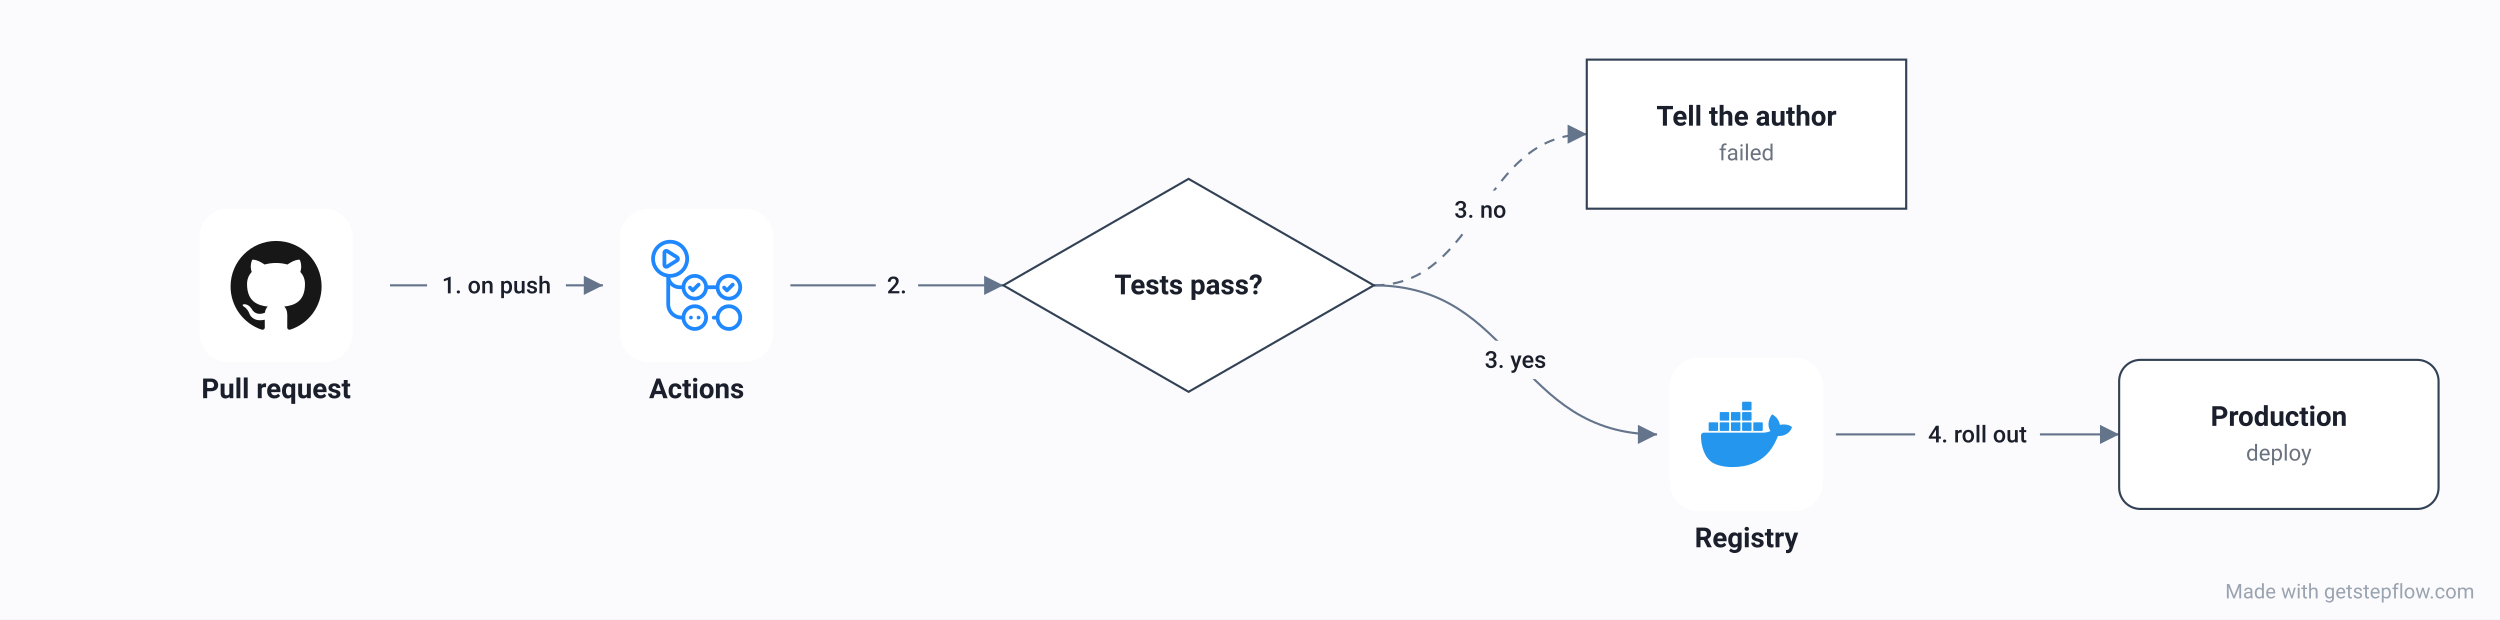
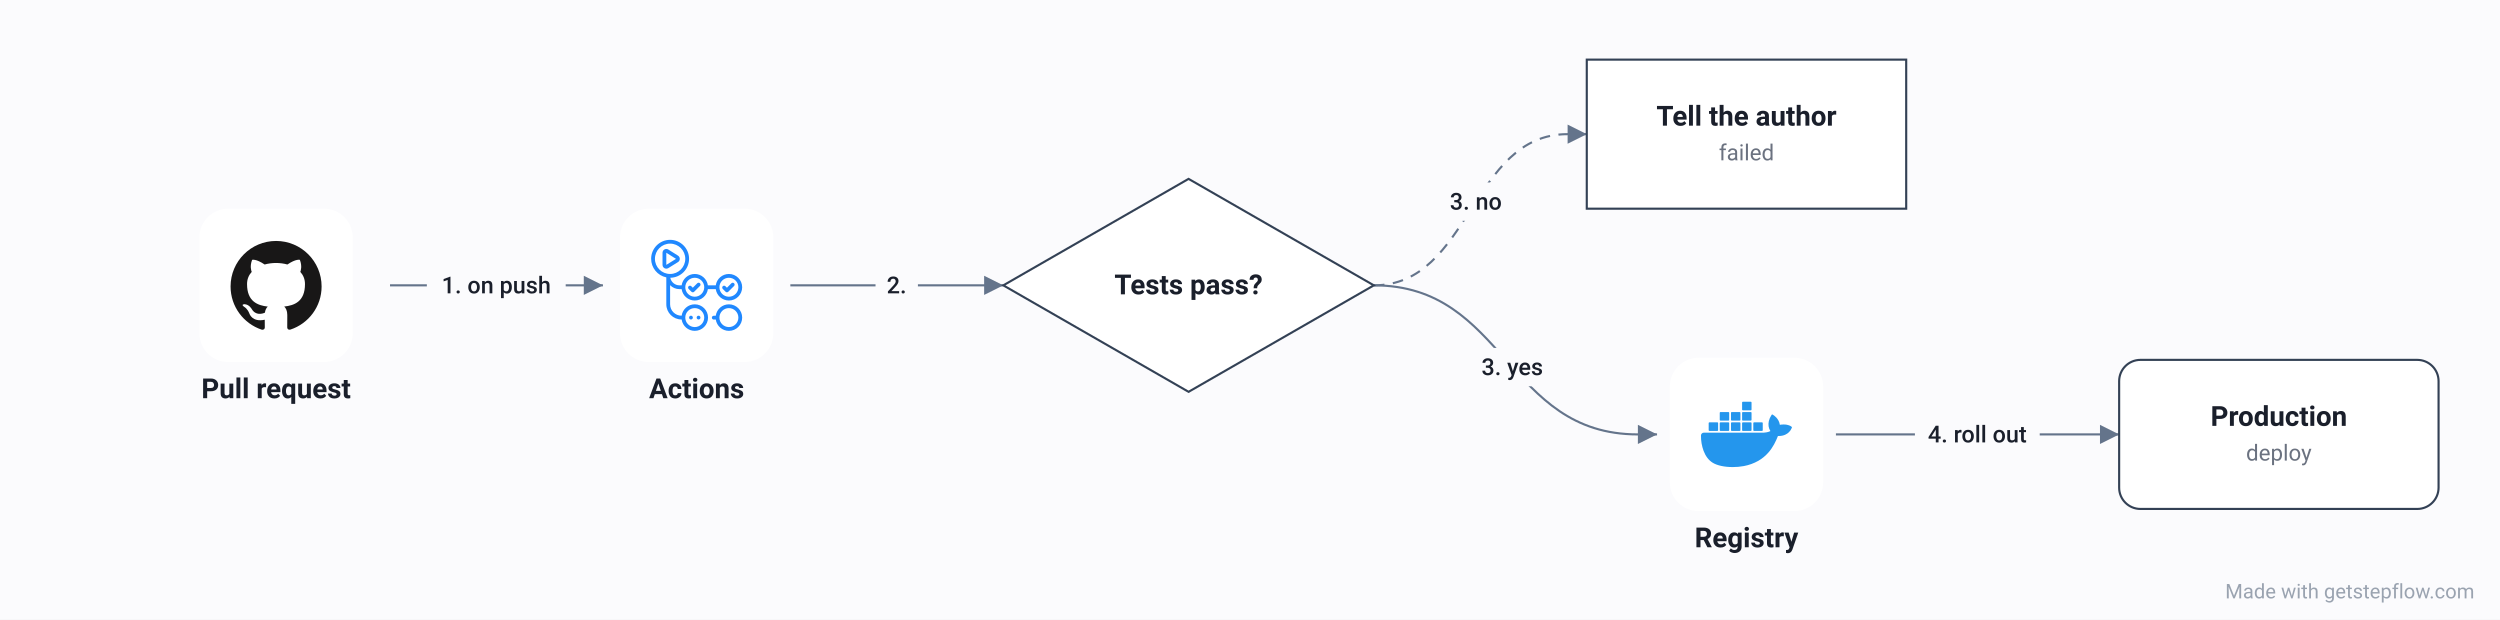
<svg xmlns="http://www.w3.org/2000/svg" viewBox="0 0 1174 291" width="1174" height="291" role="img">
  <style>
.bg{fill:#fbfbfd}.nf{fill:#ffffff}.ns{stroke:#334155}
.lbl{fill:#1a1f2b}.sub{fill:#6b7280}.edg{stroke:#64748b}.arw{fill:#64748b}
.elb{fill:#1a1f2b}.ebg{fill:#fbfbfd}.wm{fill:#9aa3b0}
.pkt{fill:#64748b;stroke:#fbfbfd}.frm{stroke:#d8dce3}.frm-name{fill:#6b7280}.ico{color:#1a1f2b}
@media(prefers-color-scheme:dark){
.bg{fill:#0d1117}.nf{fill:#161b22}.ns{stroke:#cbd5e1}
.lbl{fill:#e6edf3}.sub{fill:#8b949e}.edg{stroke:#94a3b8}.arw{fill:#94a3b8}
.elb{fill:#e6edf3}.ebg{fill:#0d1117}.wm{fill:#6e7681}
.pkt{fill:#94a3b8;stroke:#0d1117}.frm{stroke:#2d333b}.frm-name{fill:#8b949e}.ico{color:#e6edf3}}
text{font-family:ui-sans-serif,-apple-system,BlinkMacSystemFont,"Segoe UI",Roboto,"Helvetica Neue",Arial,sans-serif}
</style>
  <defs>
    <symbol id="ic-apps-github" viewBox="0 0 64 64">
      <rect width="64" height="64" rx="12" fill="#fff" />
      <path transform="translate(13 13) scale(1.5833)" fill="#181717" d="M12 .297c-6.63 0-12 5.373-12 12 0 5.303 3.438 9.8 8.205 11.385.6.113.82-.258.82-.577 0-.285-.01-1.04-.015-2.04-3.338.724-4.042-1.61-4.042-1.61C4.422 18.07 3.633 17.7 3.633 17.7c-1.087-.744.084-.729.084-.729 1.205.084 1.838 1.236 1.838 1.236 1.07 1.835 2.809 1.305 3.495.998.108-.776.417-1.305.76-1.605-2.665-.3-5.466-1.332-5.466-5.93 0-1.31.465-2.38 1.235-3.22-.135-.303-.54-1.523.105-3.176 0 0 1.005-.322 3.3 1.23.96-.267 1.98-.399 3-.405 1.02.006 2.04.138 3 .405 2.28-1.552 3.285-1.23 3.285-1.23.645 1.653.24 2.873.12 3.176.765.84 1.23 1.91 1.23 3.22 0 4.61-2.805 5.625-5.475 5.92.42.36.81 1.096.81 2.22 0 1.606-.015 2.896-.015 3.286 0 .315.21.69.825.57C20.565 22.092 24 17.592 24 12.297c0-6.627-5.373-12-12-12" />
    </symbol>
    <symbol id="ic-apps-githubactions" viewBox="0 0 64 64">
      <rect width="64" height="64" rx="12" fill="#fff" />
      <path transform="translate(13 13) scale(1.5833)" fill="#2088FF" d="M10.984 13.836a.5.5 0 0 1-.353-.146l-.745-.743a.5.5 0 1 1 .706-.708l.392.391 1.181-1.18a.5.5 0 0 1 .708.707l-1.535 1.533a.504.504 0 0 1-.354.146zm9.353-.147l1.534-1.532a.5.5 0 0 0-.707-.707l-1.181 1.18-.392-.391a.5.5 0 1 0-.706.708l.746.743a.497.497 0 0 0 .706-.001zM4.527 7.452l2.557-1.585A1 1 0 0 0 7.09 4.17L4.533 2.56A1 1 0 0 0 3 3.406v3.196a1.001 1.001 0 0 0 1.527.85zm2.03-2.436L4 6.602V3.406l2.557 1.61zM24 12.5c0 1.93-1.57 3.5-3.5 3.5a3.503 3.503 0 0 1-3.46-3h-2.08a3.503 3.503 0 0 1-3.46 3 3.502 3.502 0 0 1-3.46-3h-.558c-.972 0-1.85-.399-2.482-1.042V17c0 1.654 1.346 3 3 3h.04c.244-1.693 1.7-3 3.46-3 1.93 0 3.5 1.57 3.5 3.5S13.43 24 11.5 24a3.502 3.502 0 0 1-3.46-3H8c-2.206 0-4-1.794-4-4V9.899A5.008 5.008 0 0 1 0 5c0-2.757 2.243-5 5-5s5 2.243 5 5a5.005 5.005 0 0 1-4.952 4.998A2.482 2.482 0 0 0 7.482 12h.558c.244-1.693 1.7-3 3.46-3a3.502 3.502 0 0 1 3.46 3h2.08a3.503 3.503 0 0 1 3.46-3c1.93 0 3.5 1.57 3.5 3.5zm-15 8c0 1.378 1.122 2.5 2.5 2.5s2.5-1.122 2.5-2.5-1.122-2.5-2.5-2.5S9 19.122 9 20.5zM5 9c2.206 0 4-1.794 4-4S7.206 1 5 1 1 2.794 1 5s1.794 4 4 4zm9 3.5c0-1.378-1.122-2.5-2.5-2.5S9 11.122 9 12.5s1.122 2.5 2.5 2.5 2.5-1.122 2.5-2.5zm9 0c0-1.378-1.122-2.5-2.5-2.5S18 11.122 18 12.5s1.122 2.5 2.5 2.5 2.5-1.122 2.5-2.5zm-13 8a.5.5 0 1 0 1 0 .5.5 0 0 0-1 0zm2 0a.5.5 0 1 0 1 0 .5.5 0 0 0-1 0zm12 0c0 1.93-1.57 3.5-3.5 3.5a3.503 3.503 0 0 1-3.46-3.002c-.007.001-.013.005-.021.005l-.506.017h-.017a.5.5 0 0 1-.016-.999l.506-.017c.018-.002.035.006.052.007A3.503 3.503 0 0 1 20.5 17c1.93 0 3.5 1.57 3.5 3.5zm-1 0c0-1.378-1.122-2.5-2.5-2.5S18 19.122 18 20.5s1.122 2.5 2.5 2.5 2.5-1.122 2.5-2.5z" />
    </symbol>
    <symbol id="ic-apps-docker" viewBox="0 0 64 64">
      <rect width="64" height="64" rx="12" fill="#fff" />
      <path transform="translate(13 13) scale(1.5833)" fill="#2496ED" d="M13.983 11.078h2.119a.186.186 0 00.186-.185V9.006a.186.186 0 00-.186-.186h-2.119a.185.185 0 00-.185.185v1.888c0 .102.083.185.185.185m-2.954-5.43h2.118a.186.186 0 00.186-.186V3.574a.186.186 0 00-.186-.185h-2.118a.185.185 0 00-.185.185v1.888c0 .102.082.185.185.185m0 2.716h2.118a.187.187 0 00.186-.186V6.29a.186.186 0 00-.186-.185h-2.118a.185.185 0 00-.185.185v1.887c0 .102.082.185.185.186m-2.93 0h2.12a.186.186 0 00.184-.186V6.29a.185.185 0 00-.185-.185H8.1a.185.185 0 00-.185.185v1.887c0 .102.083.185.185.186m-2.964 0h2.119a.186.186 0 00.185-.186V6.29a.185.185 0 00-.185-.185H5.136a.186.186 0 00-.186.185v1.887c0 .102.084.185.186.186m5.893 2.715h2.118a.186.186 0 00.186-.185V9.006a.186.186 0 00-.186-.186h-2.118a.185.185 0 00-.185.185v1.888c0 .102.082.185.185.185m-2.93 0h2.12a.185.185 0 00.184-.185V9.006a.185.185 0 00-.184-.186h-2.12a.185.185 0 00-.184.185v1.888c0 .102.083.185.185.185m-2.964 0h2.119a.185.185 0 00.185-.185V9.006a.185.185 0 00-.184-.186h-2.12a.186.186 0 00-.186.186v1.887c0 .102.084.185.186.185m-2.92 0h2.12a.185.185 0 00.184-.185V9.006a.185.185 0 00-.184-.186h-2.12a.185.185 0 00-.184.185v1.888c0 .102.082.185.185.185M23.763 9.89c-.065-.051-.672-.51-1.954-.51-.338.001-.676.03-1.01.087-.248-1.7-1.653-2.53-1.716-2.566l-.344-.199-.226.327c-.284.438-.49.922-.612 1.43-.23.97-.09 1.882.403 2.661-.595.332-1.55.413-1.744.42H.751a.751.751 0 00-.75.748 11.376 11.376 0 00.692 4.062c.545 1.428 1.355 2.48 2.41 3.124 1.18.723 3.1 1.137 5.275 1.137.983.003 1.963-.086 2.93-.266a12.248 12.248 0 003.823-1.389c.98-.567 1.86-1.288 2.61-2.136 1.252-1.418 1.998-2.997 2.553-4.4h.221c1.372 0 2.215-.549 2.68-1.009.309-.293.55-.65.707-1.046l.098-.288Z" />
    </symbol>
    <marker id="ah-l1" viewBox="0 0 8 8" refX="8" refY="4" markerWidth="9" markerHeight="9" orient="auto">
      <path d="M0,0 L8,4 L0,8 z" class="arw" />
    </marker>
    <marker id="ah-l2" viewBox="0 0 8 8" refX="8" refY="4" markerWidth="9" markerHeight="9" orient="auto">
      <path d="M0,0 L8,4 L0,8 z" class="arw" />
    </marker>
    <marker id="ah-l3" viewBox="0 0 8 8" refX="8" refY="4" markerWidth="9" markerHeight="9" orient="auto">
      <path d="M0,0 L8,4 L0,8 z" class="arw" />
    </marker>
    <marker id="ah-l4" viewBox="0 0 8 8" refX="8" refY="4" markerWidth="9" markerHeight="9" orient="auto">
      <path d="M0,0 L8,4 L0,8 z" class="arw" />
    </marker>
    <marker id="ah-l5" viewBox="0 0 8 8" refX="8" refY="4" markerWidth="9" markerHeight="9" orient="auto">
      <path d="M0,0 L8,4 L0,8 z" class="arw" />
    </marker>
  </defs>
  <rect class="bg" width="1174" height="291" />
  <g transform="translate(76.15,28)">
-     <path class="edg" d="M107,106 C157,106 157,106 207,106" fill="none" stroke-width="1" marker-end="url(#ah-l1)" />
-     <path class="edg" d="M295,106 C345,106 345,106 395,106" fill="none" stroke-width="1" marker-end="url(#ah-l2)" />
-     <path class="edg" d="M569,106 C635.5,106 635.5,176 702,176" fill="none" stroke-width="1" marker-end="url(#ah-l3)" />
-     <path class="edg" d="M786,176 C852.5,176 852.5,176 919,176" fill="none" stroke-width="1" marker-end="url(#ah-l4)" />
-     <path class="edg" d="M569,106 C619,106 619,35 669,35" fill="none" stroke-width="1" stroke-dasharray="5 4" marker-end="url(#ah-l5)" />
+     <path class="edg" d="M107,106 C152.5,106 152.5,106 198,106 L207,106" fill="none" stroke-width="1" marker-end="url(#ah-l1)" />
+     <path class="edg" d="M295,106 C340.5,106 340.5,106 386,106 L395,106" fill="none" stroke-width="1" marker-end="url(#ah-l2)" />
+     <path class="edg" d="M569,106 C631,106 631,176 693,176 L702,176" fill="none" stroke-width="1" marker-end="url(#ah-l3)" />
+     <path class="edg" d="M786,176 C848,176 848,176 910,176 L919,176" fill="none" stroke-width="1" marker-end="url(#ah-l4)" />
+     <path class="edg" d="M569,106 C614.5,106 614.5,35 660,35 L669,35" fill="none" stroke-width="1" stroke-dasharray="5 4" marker-end="url(#ah-l5)" />
    <g transform="translate(0,70)">
      <use href="#ic-apps-github" width="107" height="72" />
      <text class="lbl" x="53.5" y="89.0" text-anchor="middle" font-size="13" font-weight="600" textLength="75.3" lengthAdjust="spacingAndGlyphs">Pull request</text>
    </g>
    <g transform="translate(207,70)">
      <use href="#ic-apps-githubactions" width="88" height="72" />
      <text class="lbl" x="44.0" y="89.0" text-anchor="middle" font-size="13" font-weight="600" textLength="46.8" lengthAdjust="spacingAndGlyphs">Actions</text>
    </g>
    <g transform="translate(395,56)">
      <path d="M87,0 L174,50 L87,100 L0,50 Z" class="nf ns" stroke-width="1" />
      <text class="lbl" x="87.0" y="54.2" text-anchor="middle" font-size="13" font-weight="600" textLength="76.9" lengthAdjust="spacingAndGlyphs">
        <tspan font-weight="600">Tests pass?</tspan>
      </text>
    </g>
    <g transform="translate(702,140)">
      <use href="#ic-apps-docker" width="84" height="72" />
      <text class="lbl" x="42.0" y="89.0" text-anchor="middle" font-size="13" font-weight="600" textLength="52.3" lengthAdjust="spacingAndGlyphs">Registry</text>
    </g>
    <g transform="translate(919,141)">
      <rect x="0" y="0" width="150" height="70" rx="10" class="nf ns" stroke-width="1" />
      <text class="lbl" x="75.0" y="31.0" text-anchor="middle" font-size="13" font-weight="600" textLength="68.2" lengthAdjust="spacingAndGlyphs">
        <tspan font-weight="600">Production</tspan>
      </text>
      <text class="sub" x="75.0" y="47.3" text-anchor="middle" font-size="10.5" font-weight="400" textLength="33.3" lengthAdjust="spacingAndGlyphs">deploy</text>
    </g>
    <g transform="translate(669,0)">
      <rect x="0" y="0" width="150" height="70" class="nf ns" stroke-width="1" />
      <text class="lbl" x="75.0" y="31.0" text-anchor="middle" font-size="13" font-weight="600" textLength="91.1" lengthAdjust="spacingAndGlyphs">
        <tspan font-weight="600">Tell the author</tspan>
      </text>
      <text class="sub" x="75.0" y="47.3" text-anchor="middle" font-size="10.5" font-weight="400" textLength="27" lengthAdjust="spacingAndGlyphs">failed</text>
    </g>
    <circle class="pkt" r="4.5" stroke-width="1.5" opacity="0">
      <animate attributeName="opacity" dur="4.4s" repeatCount="indefinite" calcMode="discrete" keyTimes="0;0.25" values="1;0" />
-       <animateMotion dur="4.4s" repeatCount="indefinite" calcMode="linear" keyTimes="0;0.25;1" keyPoints="0;1;1" path="M107,106 C157,106 157,106 207,106" />
+       <animateMotion dur="4.4s" repeatCount="indefinite" calcMode="linear" keyTimes="0;0.25;1" keyPoints="0;1;1" path="M107,106 C152.5,106 152.5,106 198,106 L207,106" />
    </circle>
    <circle class="pkt" r="4.5" stroke-width="1.5" opacity="0">
      <animate attributeName="opacity" dur="4.4s" repeatCount="indefinite" calcMode="discrete" keyTimes="0;0.25;0.5" values="0;1;0" />
-       <animateMotion dur="4.4s" repeatCount="indefinite" calcMode="linear" keyTimes="0;0.25;0.5;1" keyPoints="0;0;1;1" path="M295,106 C345,106 345,106 395,106" />
+       <animateMotion dur="4.4s" repeatCount="indefinite" calcMode="linear" keyTimes="0;0.25;0.5;1" keyPoints="0;0;1;1" path="M295,106 C340.5,106 340.5,106 386,106 L395,106" />
    </circle>
    <circle class="pkt" r="4.5" stroke-width="1.5" opacity="0">
      <animate attributeName="opacity" dur="4.4s" repeatCount="indefinite" calcMode="discrete" keyTimes="0;0.5;0.75" values="0;1;0" />
-       <animateMotion dur="4.4s" repeatCount="indefinite" calcMode="linear" keyTimes="0;0.5;0.75;1" keyPoints="0;0;1;1" path="M569,106 C635.5,106 635.5,176 702,176" />
+       <animateMotion dur="4.4s" repeatCount="indefinite" calcMode="linear" keyTimes="0;0.5;0.75;1" keyPoints="0;0;1;1" path="M569,106 C631,106 631,176 693,176 L702,176" />
    </circle>
    <circle class="pkt" r="4.5" stroke-width="1.5" opacity="0">
      <animate attributeName="opacity" dur="4.4s" repeatCount="indefinite" calcMode="discrete" keyTimes="0;0.75;1" values="0;1;0" />
-       <animateMotion dur="4.4s" repeatCount="indefinite" calcMode="linear" keyTimes="0;0.75;1" keyPoints="0;0;1" path="M786,176 C852.5,176 852.5,176 919,176" />
+       <animateMotion dur="4.4s" repeatCount="indefinite" calcMode="linear" keyTimes="0;0.75;1" keyPoints="0;0;1" path="M786,176 C848,176 848,176 910,176 L919,176" />
    </circle>
    <circle class="pkt" r="4.5" stroke-width="1.5" opacity="0">
      <animate attributeName="opacity" dur="4.4s" repeatCount="indefinite" calcMode="discrete" keyTimes="0;0.5;0.75" values="0;1;0" />
-       <animateMotion dur="4.4s" repeatCount="indefinite" calcMode="linear" keyTimes="0;0.5;0.75;1" keyPoints="0;0;1;1" path="M569,106 C619,106 619,35 669,35" />
+       <animateMotion dur="4.4s" repeatCount="indefinite" calcMode="linear" keyTimes="0;0.5;0.75;1" keyPoints="0;0;1;1" path="M569,106 C614.5,106 614.5,35 660,35 L669,35" />
    </circle>
-     <rect class="ebg" x="124.4" y="97.0" width="65.2" height="18.0" rx="3" />
-     <text class="elb" x="157.0" y="106.0" text-anchor="middle" dominant-baseline="central" font-size="11" font-weight="500" textLength="55.2" lengthAdjust="spacingAndGlyphs">
+     <rect class="ebg" x="124.3" y="97.0" width="65.2" height="18.0" rx="3" />
+     <text class="elb" x="156.9" y="106.0" text-anchor="middle" dominant-baseline="central" font-size="11" font-weight="500" textLength="55.2" lengthAdjust="spacingAndGlyphs">
      <tspan font-weight="500">1. on push</tspan>
    </text>
-     <rect class="ebg" x="335.1" y="97.0" width="19.9" height="18.0" rx="3" />
-     <text class="elb" x="345.0" y="106.0" text-anchor="middle" dominant-baseline="central" font-size="11" font-weight="500" textLength="9.9" lengthAdjust="spacingAndGlyphs">
+     <rect class="ebg" x="335.0" y="97.0" width="19.9" height="18.0" rx="3" />
+     <text class="elb" x="344.9" y="106.0" text-anchor="middle" dominant-baseline="central" font-size="11" font-weight="500" textLength="9.9" lengthAdjust="spacingAndGlyphs">
      <tspan font-weight="500">2.</tspan>
    </text>
-     <rect class="ebg" x="614.7" y="132.0" width="41.6" height="18.0" rx="3" />
-     <text class="elb" x="635.5" y="141.0" text-anchor="middle" dominant-baseline="central" font-size="11" font-weight="500" textLength="31.6" lengthAdjust="spacingAndGlyphs">
+     <rect class="ebg" x="613.2" y="135.4" width="41.6" height="18.0" rx="3" />
+     <text class="elb" x="634.0" y="144.4" text-anchor="middle" dominant-baseline="central" font-size="11" font-weight="500" textLength="31.6" lengthAdjust="spacingAndGlyphs">
      <tspan font-weight="500">3. yes</tspan>
    </text>
-     <rect class="ebg" x="823.2" y="167.0" width="58.6" height="18.0" rx="3" />
-     <text class="elb" x="852.5" y="176.0" text-anchor="middle" dominant-baseline="central" font-size="11" font-weight="500" textLength="48.6" lengthAdjust="spacingAndGlyphs">
+     <rect class="ebg" x="823.1" y="167.0" width="58.6" height="18.0" rx="3" />
+     <text class="elb" x="852.4" y="176.0" text-anchor="middle" dominant-baseline="central" font-size="11" font-weight="500" textLength="48.6" lengthAdjust="spacingAndGlyphs">
      <tspan font-weight="500">4. roll out</tspan>
    </text>
-     <rect class="ebg" x="600.8" y="61.5" width="36.3" height="18.0" rx="3" />
-     <text class="elb" x="619.0" y="70.5" text-anchor="middle" dominant-baseline="central" font-size="11" font-weight="500" textLength="26.3" lengthAdjust="spacingAndGlyphs">
+     <rect class="ebg" x="598.8" y="57.7" width="36.3" height="18.0" rx="3" />
+     <text class="elb" x="616.9" y="66.7" text-anchor="middle" dominant-baseline="central" font-size="11" font-weight="500" textLength="26.3" lengthAdjust="spacingAndGlyphs">
      <tspan font-weight="500">3. no</tspan>
    </text>
  </g>
  <text class="wm" x="1162" y="281" font-size="9.5" text-anchor="end">Made with getstepflow.com</text>
</svg>
